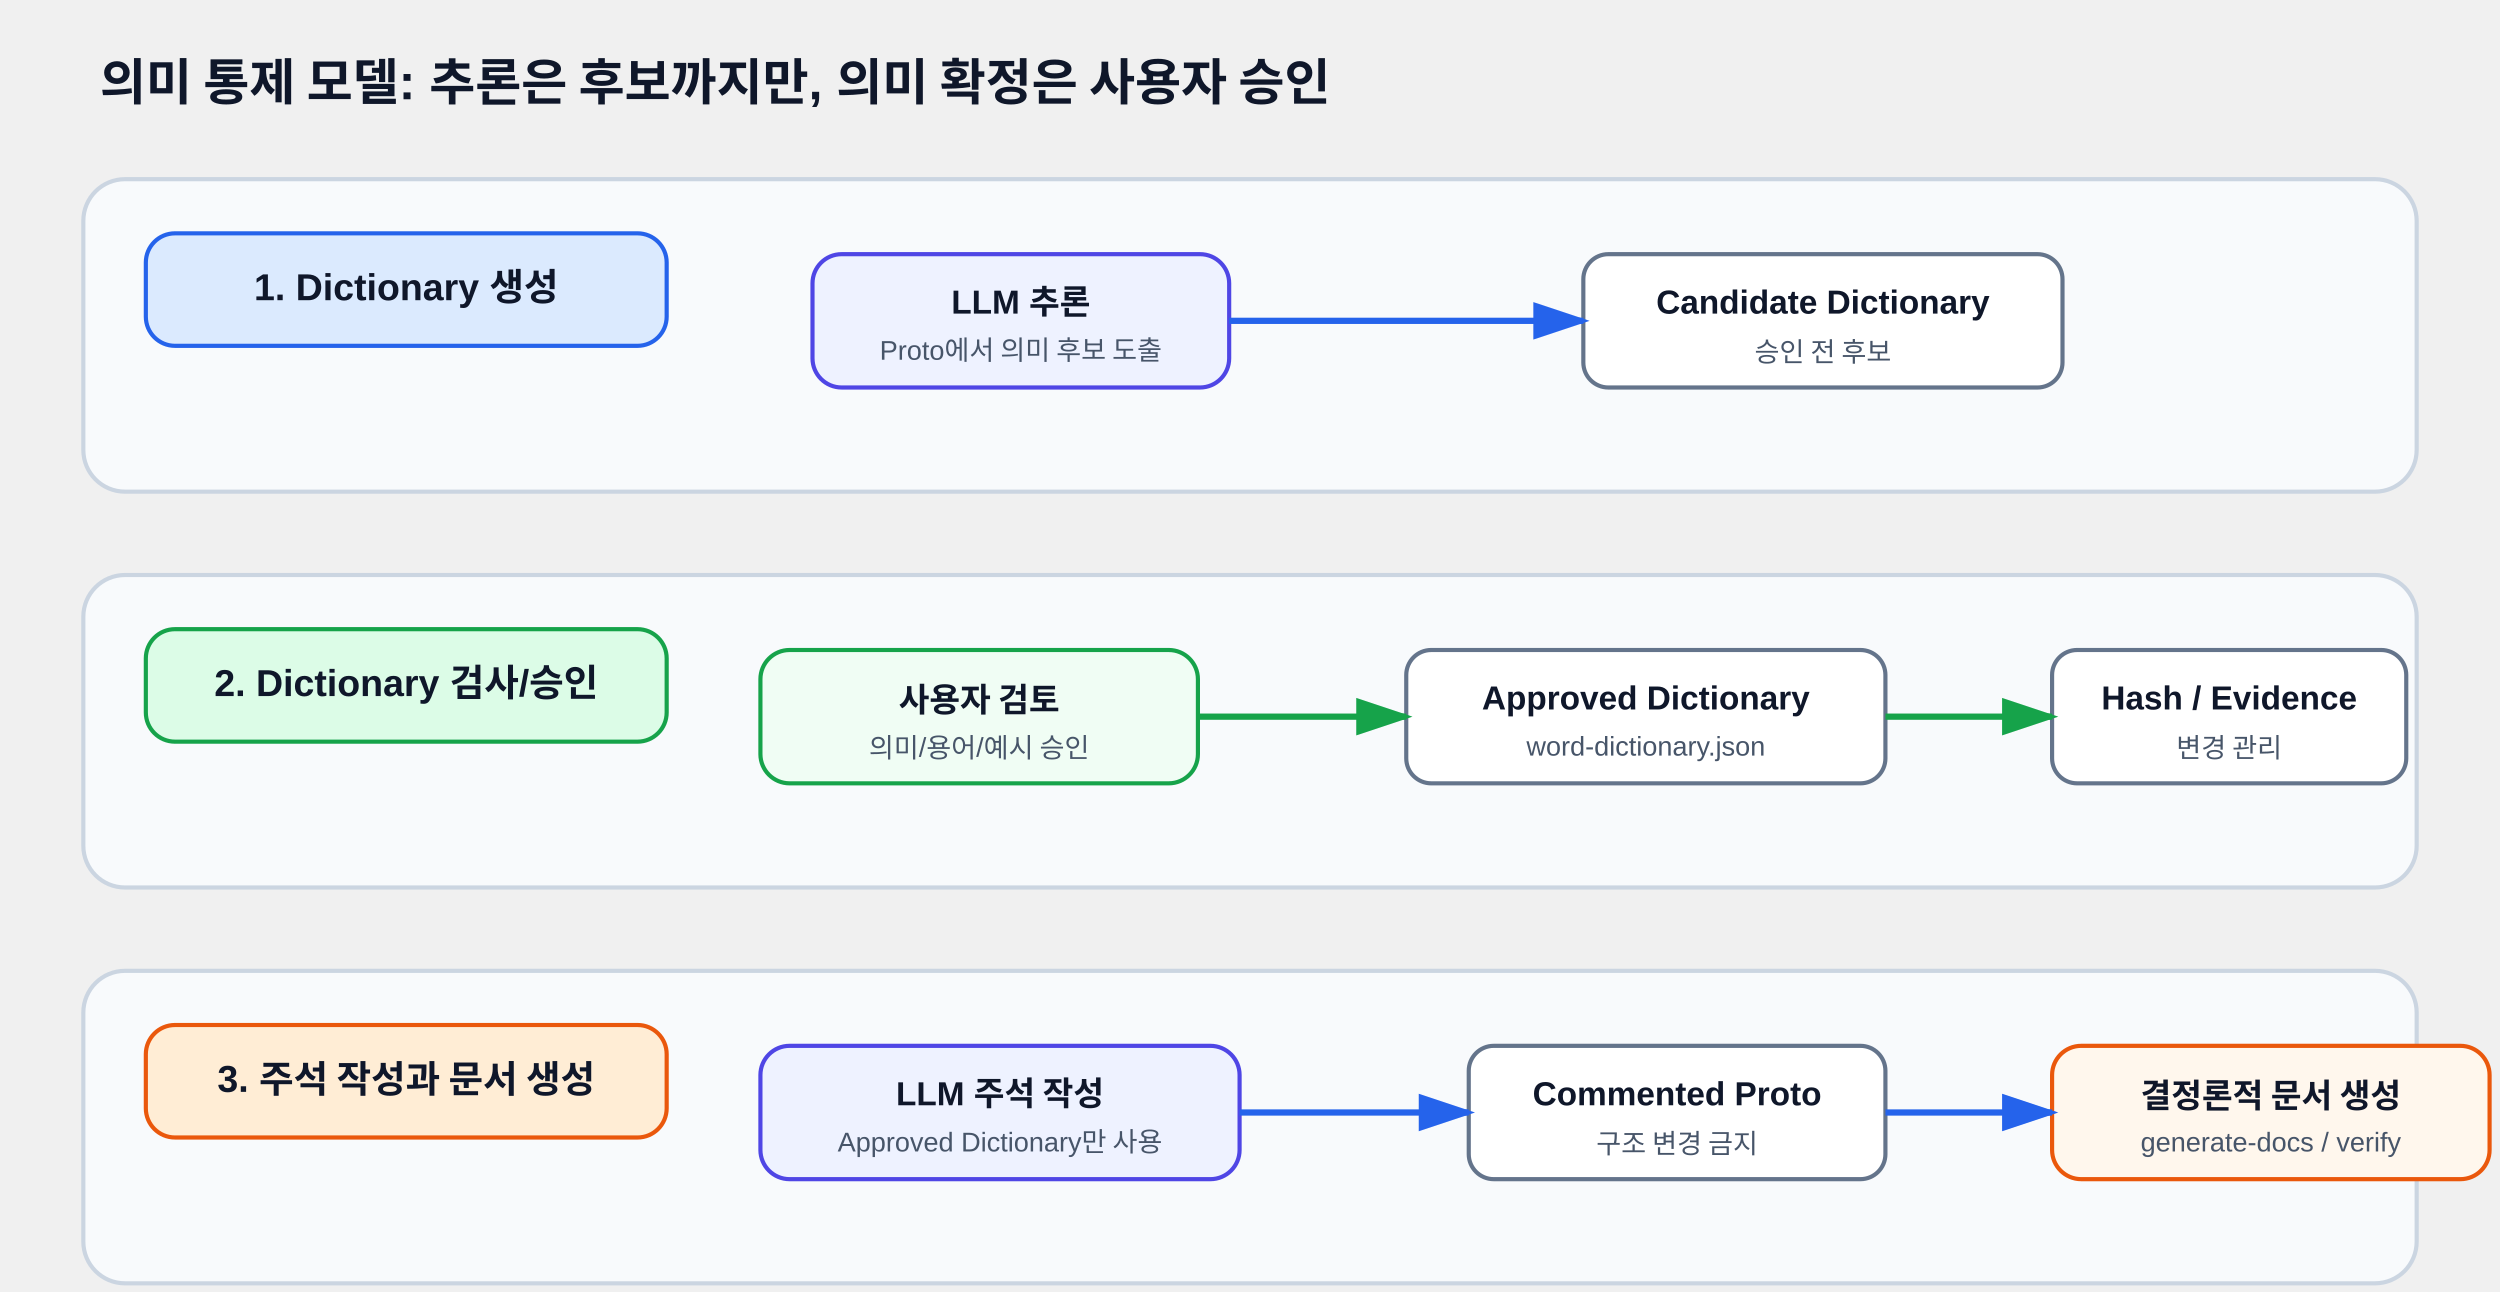
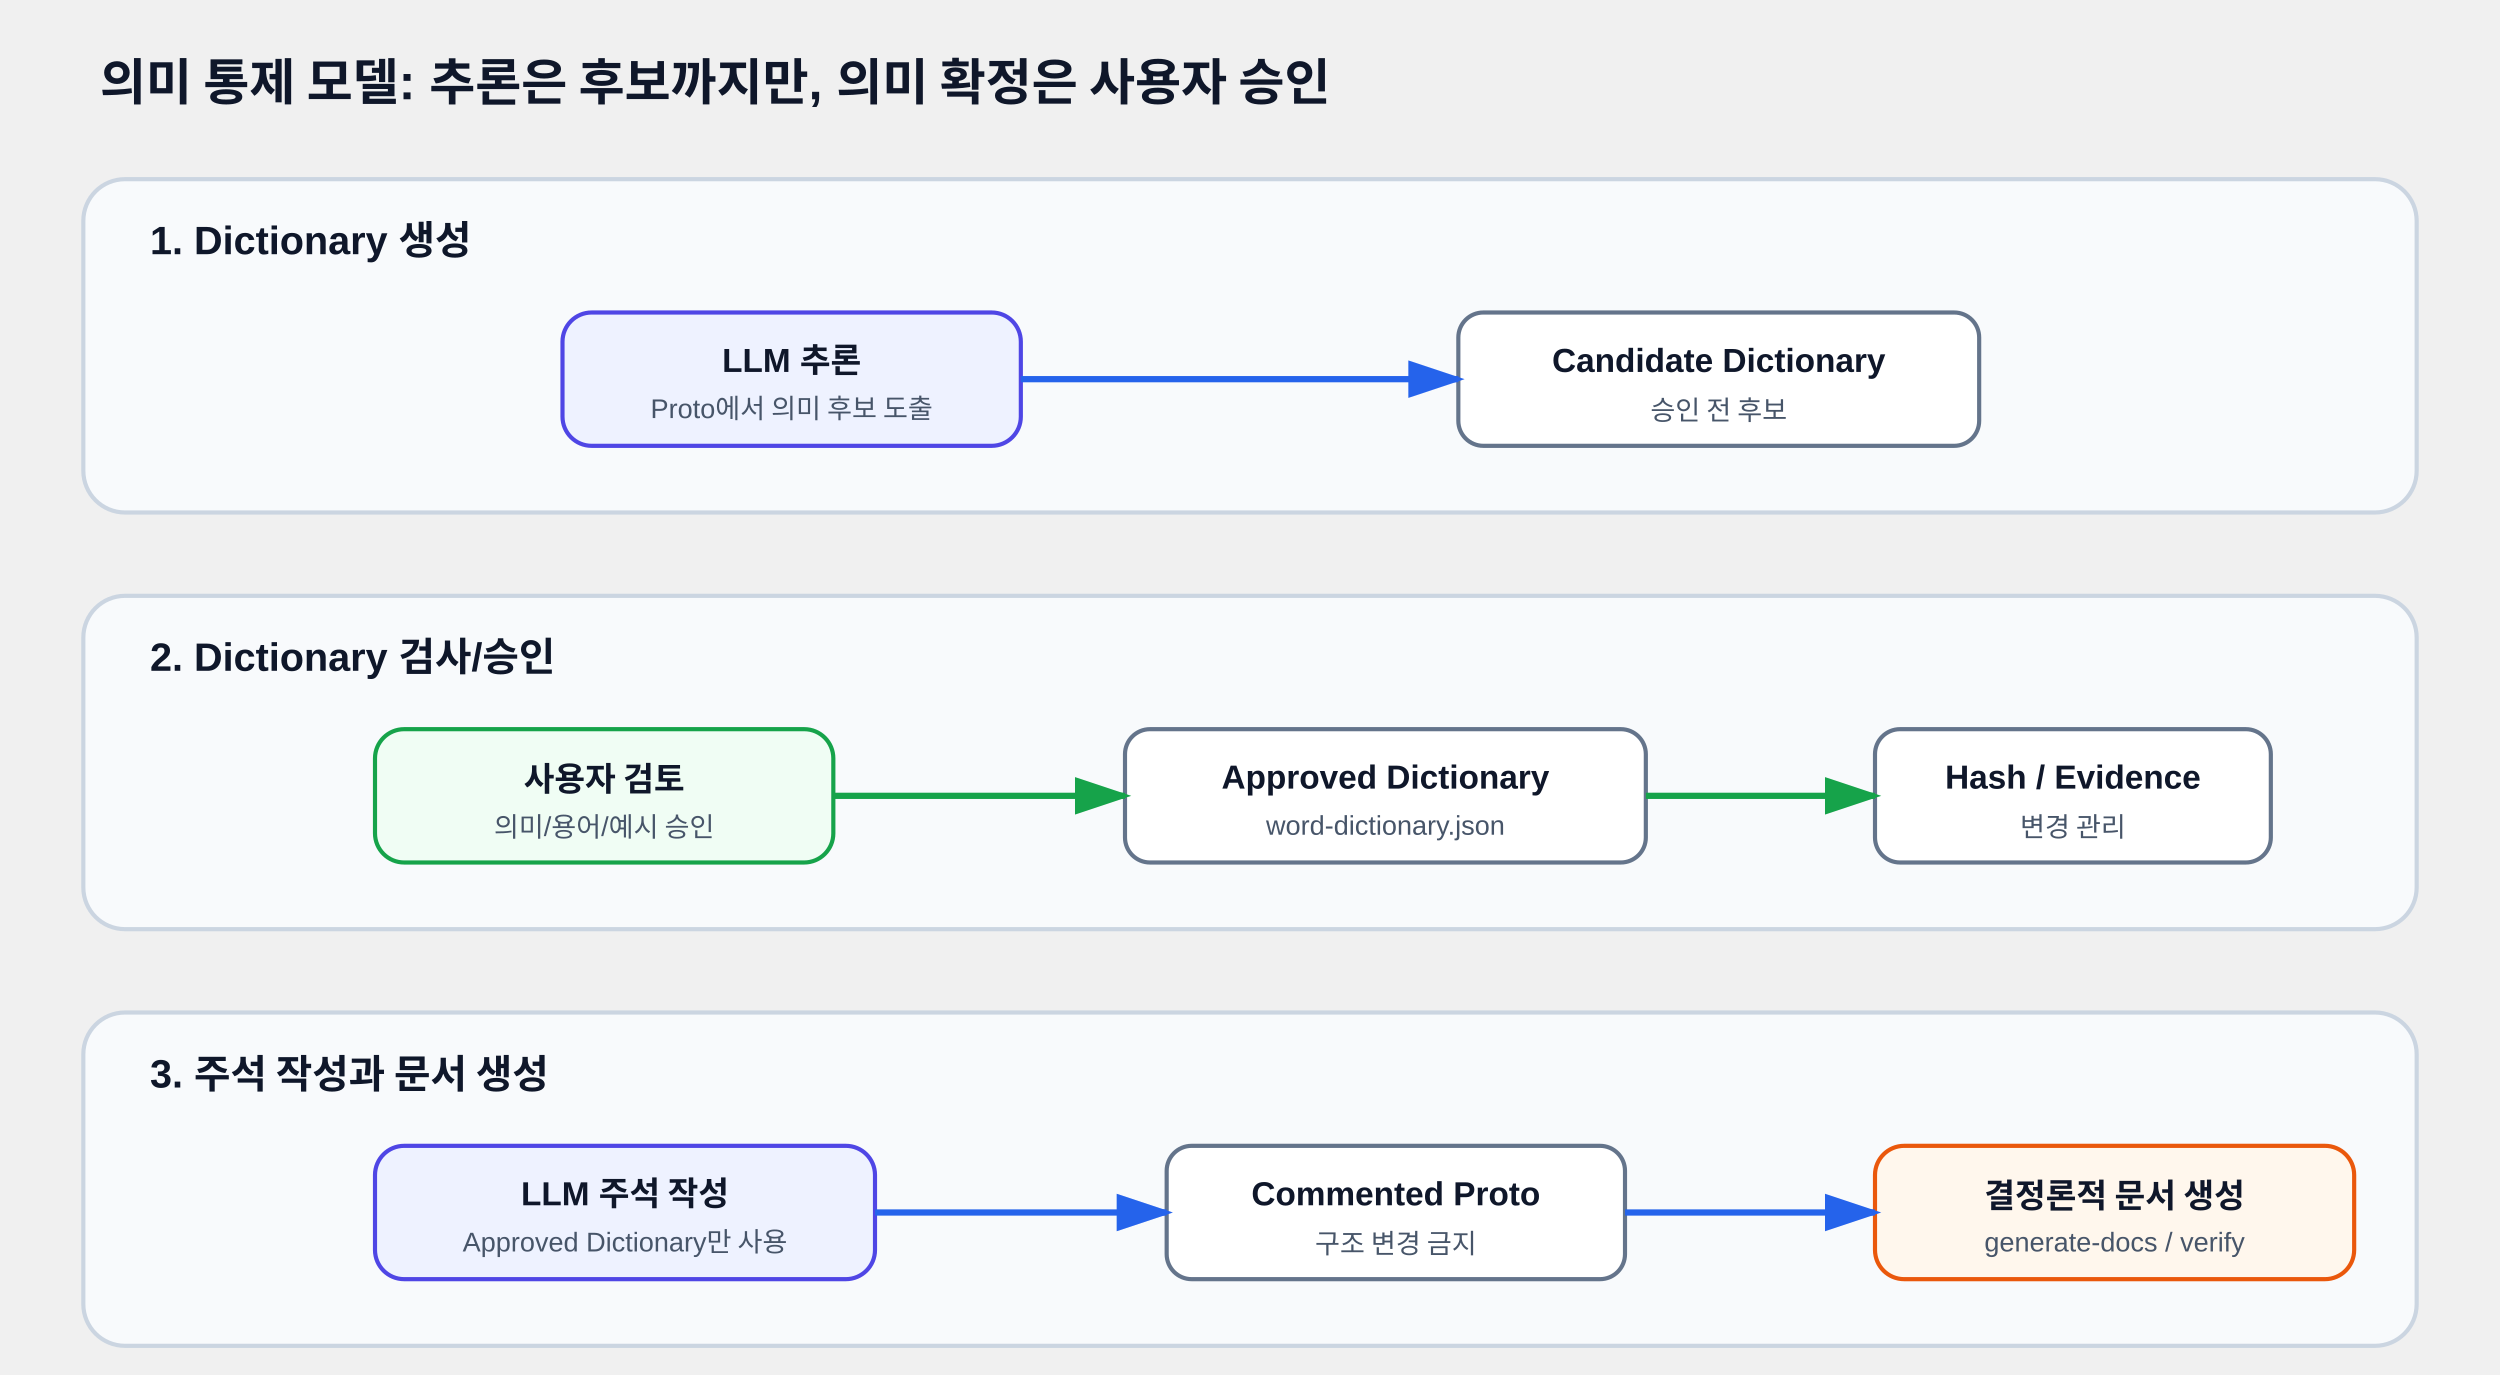
- <svg xmlns="http://www.w3.org/2000/svg" width="1200" height="620" viewBox="0 0 1200 620" role="img" aria-labelledby="title desc">
+ <svg xmlns="http://www.w3.org/2000/svg" width="1200" height="660" viewBox="0 0 1200 660" role="img" aria-labelledby="title desc">
  <defs>
    <marker id="arrow-blue" markerWidth="10" markerHeight="10" refX="8" refY="3" orient="auto" markerUnits="strokeWidth">
      <path d="M0,0 L0,6 L9,3 z" fill="#2563eb" />
    </marker>
    <marker id="arrow-green" markerWidth="10" markerHeight="10" refX="8" refY="3" orient="auto" markerUnits="strokeWidth">
      <path d="M0,0 L0,6 L9,3 z" fill="#16a34a" />
    </marker>
    <style>
      .lane { fill:#f8fafc; stroke:#cbd5e1; stroke-width:2; rx:20; }
-       .stepBadge1 { fill:#dbeafe; stroke:#2563eb; stroke-width:2; rx:14; }
-       .stepBadge2 { fill:#dcfce7; stroke:#16a34a; stroke-width:2; rx:14; }
-       .stepBadge3 { fill:#ffedd5; stroke:#ea580c; stroke-width:2; rx:14; }
      .llm { fill:#eef2ff; stroke:#4f46e5; stroke-width:2; rx:14; }
      .human { fill:#f0fdf4; stroke:#16a34a; stroke-width:2; rx:14; }
      .machine { fill:#fff7ed; stroke:#ea580c; stroke-width:2; rx:14; }
      .artifact { fill:#ffffff; stroke:#64748b; stroke-width:2; rx:12; }
      .pageTitle { font:700 24px Arial, sans-serif; fill:#0f172a; }
-       .stepTitle { font:700 18px Arial, sans-serif; fill:#0f172a; text-anchor:middle; dominant-baseline:middle; }
+       .stepTitle { font:700 19px Arial, sans-serif; fill:#0f172a; }
      .label { font:700 16px Arial, sans-serif; fill:#0f172a; text-anchor:middle; dominant-baseline:middle; }
      .small { font:13px Arial, sans-serif; fill:#475569; text-anchor:middle; dominant-baseline:middle; }
      .arrow { stroke:#2563eb; stroke-width:3; fill:none; marker-end:url(#arrow-blue); }
      .approve { stroke:#16a34a; stroke-width:3; fill:none; marker-end:url(#arrow-green); }
    </style>
  </defs>
  <text x="48" y="48" class="pageTitle">의미 통제 모델: 추론은 후보까지만, 의미 확정은 사용자 승인</text>
-   <rect x="40" y="86" width="1120" height="150" class="lane" />
-   <rect x="70" y="112" width="250" height="54" class="stepBadge1" />
-   <text x="195" y="139" class="stepTitle">1. Dictionary 생성</text>
-   <rect x="390" y="122" width="200" height="64" class="llm" />
-   <text x="490" y="146" class="label">LLM 추론</text>
-   <text x="490" y="169" class="small">Proto에서 의미 후보 도출</text>
-   <rect x="760" y="122" width="230" height="64" class="artifact" />
-   <text x="875" y="146" class="label">Candidate Dictionary</text>
-   <text x="875" y="169" class="small">승인 전 후보</text>
-   <path d="M590 154 H760" class="arrow" />
-   <rect x="40" y="276" width="1120" height="150" class="lane" />
-   <rect x="70" y="302" width="250" height="54" class="stepBadge2" />
-   <text x="195" y="329" class="stepTitle">2. Dictionary 검사/승인</text>
-   <rect x="365" y="312" width="210" height="64" class="human" />
-   <text x="470" y="336" class="label">사용자 검토</text>
-   <text x="470" y="359" class="small">의미/용어/예시 승인</text>
-   <rect x="675" y="312" width="230" height="64" class="artifact" />
-   <text x="790" y="336" class="label">Approved Dictionary</text>
-   <text x="790" y="359" class="small">word-dictionary.json</text>
-   <rect x="985" y="312" width="170" height="64" class="artifact" />
-   <text x="1070" y="336" class="label">Hash / Evidence</text>
-   <text x="1070" y="359" class="small">변경 관리</text>
-   <path d="M575 344 H675" class="approve" />
-   <path d="M905 344 H985" class="approve" />
-   <rect x="40" y="466" width="1120" height="150" class="lane" />
-   <rect x="70" y="492" width="250" height="54" class="stepBadge3" />
-   <text x="195" y="519" class="stepTitle">3. 주석 작성과 문서 생성</text>
-   <rect x="365" y="502" width="230" height="64" class="llm" />
-   <text x="480" y="526" class="label">LLM 주석 작성</text>
-   <text x="480" y="549" class="small">Approved Dictionary만 사용</text>
-   <rect x="705" y="502" width="200" height="64" class="artifact" />
-   <text x="805" y="526" class="label">Commented Proto</text>
-   <text x="805" y="549" class="small">구조 변경 금지</text>
-   <rect x="985" y="502" width="210" height="64" class="machine" />
-   <text x="1090" y="526" class="label">결정론적 문서 생성</text>
-   <text x="1090" y="549" class="small">generate-docs / verify</text>
-   <path d="M595 534 H705" class="arrow" />
-   <path d="M905 534 H985" class="arrow" />
+   <rect x="40" y="86" width="1120" height="160" class="lane" />
+   <text x="72" y="122" class="stepTitle">1. Dictionary 생성</text>
+   <rect x="270" y="150" width="220" height="64" class="llm" />
+   <text x="380" y="174" class="label">LLM 추론</text>
+   <text x="380" y="197" class="small">Proto에서 의미 후보 도출</text>
+   <rect x="700" y="150" width="250" height="64" class="artifact" />
+   <text x="825" y="174" class="label">Candidate Dictionary</text>
+   <text x="825" y="197" class="small">승인 전 후보</text>
+   <path d="M490 182 H700" class="arrow" />
+   <rect x="40" y="286" width="1120" height="160" class="lane" />
+   <text x="72" y="322" class="stepTitle">2. Dictionary 검사/승인</text>
+   <rect x="180" y="350" width="220" height="64" class="human" />
+   <text x="290" y="374" class="label">사용자 검토</text>
+   <text x="290" y="397" class="small">의미/용어/예시 승인</text>
+   <rect x="540" y="350" width="250" height="64" class="artifact" />
+   <text x="665" y="374" class="label">Approved Dictionary</text>
+   <text x="665" y="397" class="small">word-dictionary.json</text>
+   <rect x="900" y="350" width="190" height="64" class="artifact" />
+   <text x="995" y="374" class="label">Hash / Evidence</text>
+   <text x="995" y="397" class="small">변경 관리</text>
+   <path d="M400 382 H540" class="approve" />
+   <path d="M790 382 H900" class="approve" />
+   <rect x="40" y="486" width="1120" height="160" class="lane" />
+   <text x="72" y="522" class="stepTitle">3. 주석 작성과 문서 생성</text>
+   <rect x="180" y="550" width="240" height="64" class="llm" />
+   <text x="300" y="574" class="label">LLM 주석 작성</text>
+   <text x="300" y="597" class="small">Approved Dictionary만 사용</text>
+   <rect x="560" y="550" width="220" height="64" class="artifact" />
+   <text x="670" y="574" class="label">Commented Proto</text>
+   <text x="670" y="597" class="small">구조 변경 금지</text>
+   <rect x="900" y="550" width="230" height="64" class="machine" />
+   <text x="1015" y="574" class="label">결정론적 문서 생성</text>
+   <text x="1015" y="597" class="small">generate-docs / verify</text>
+   <path d="M420 582 H560" class="arrow" />
+   <path d="M780 582 H900" class="arrow" />
</svg>
